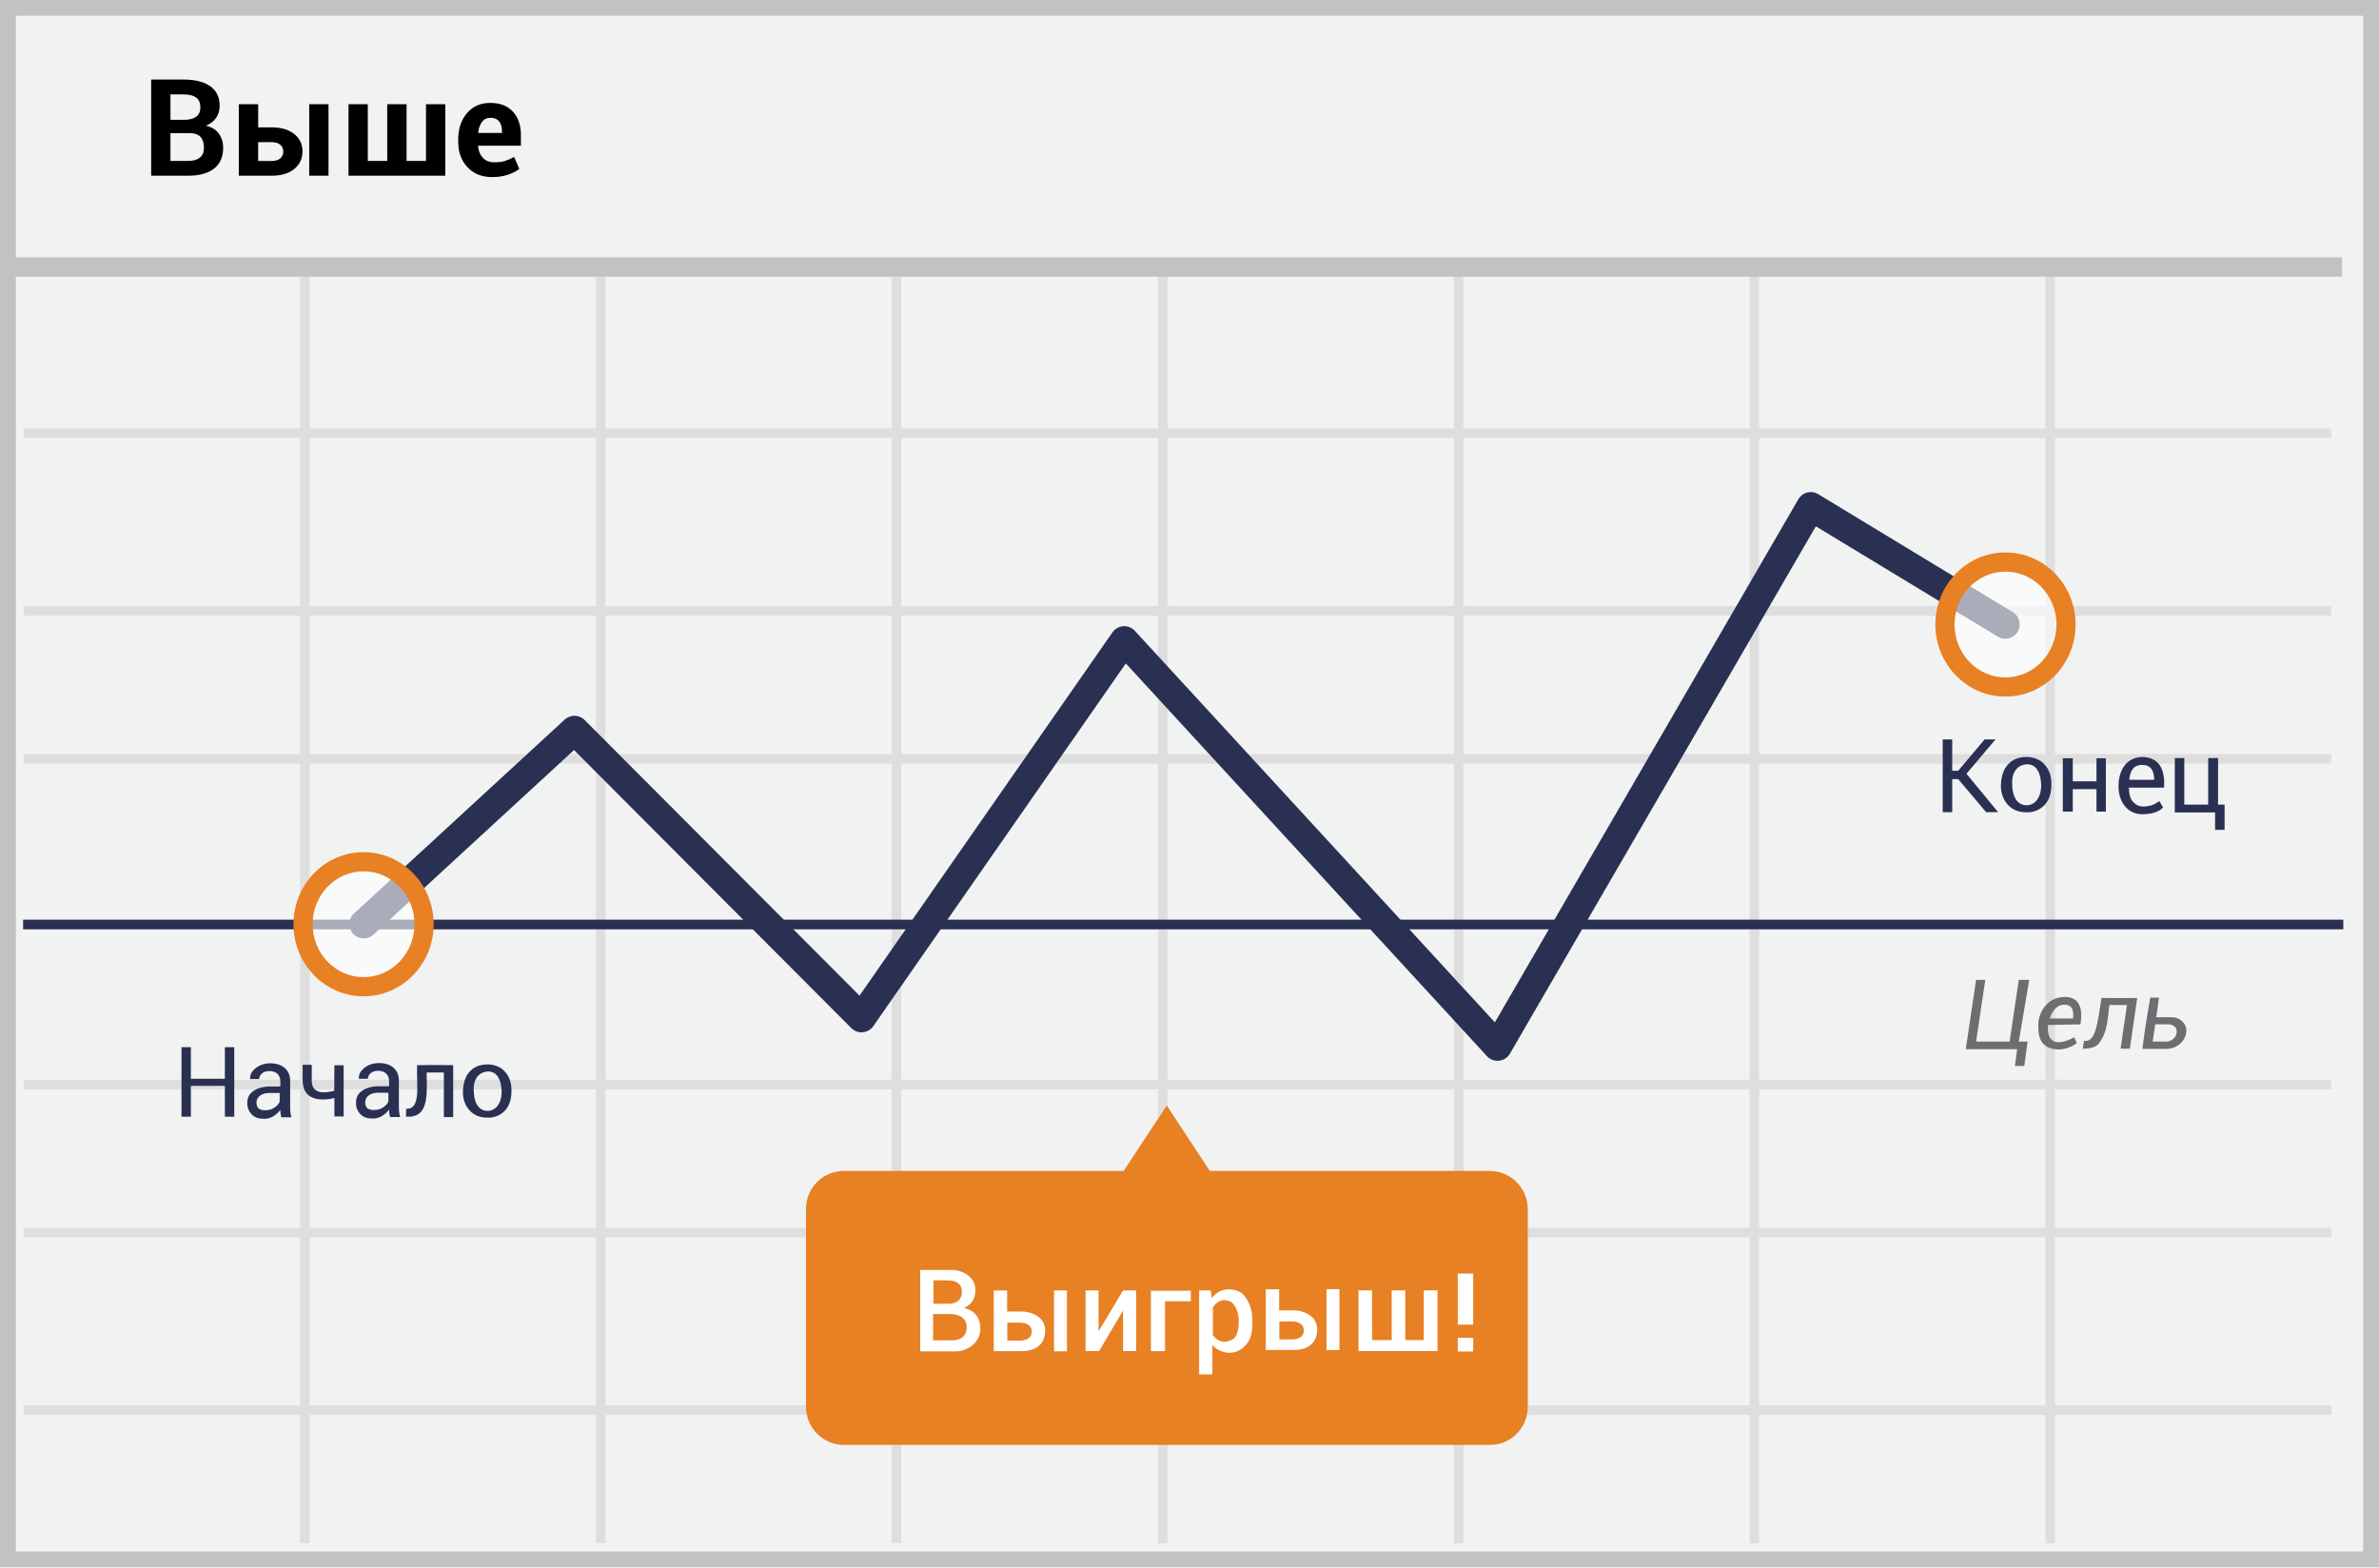
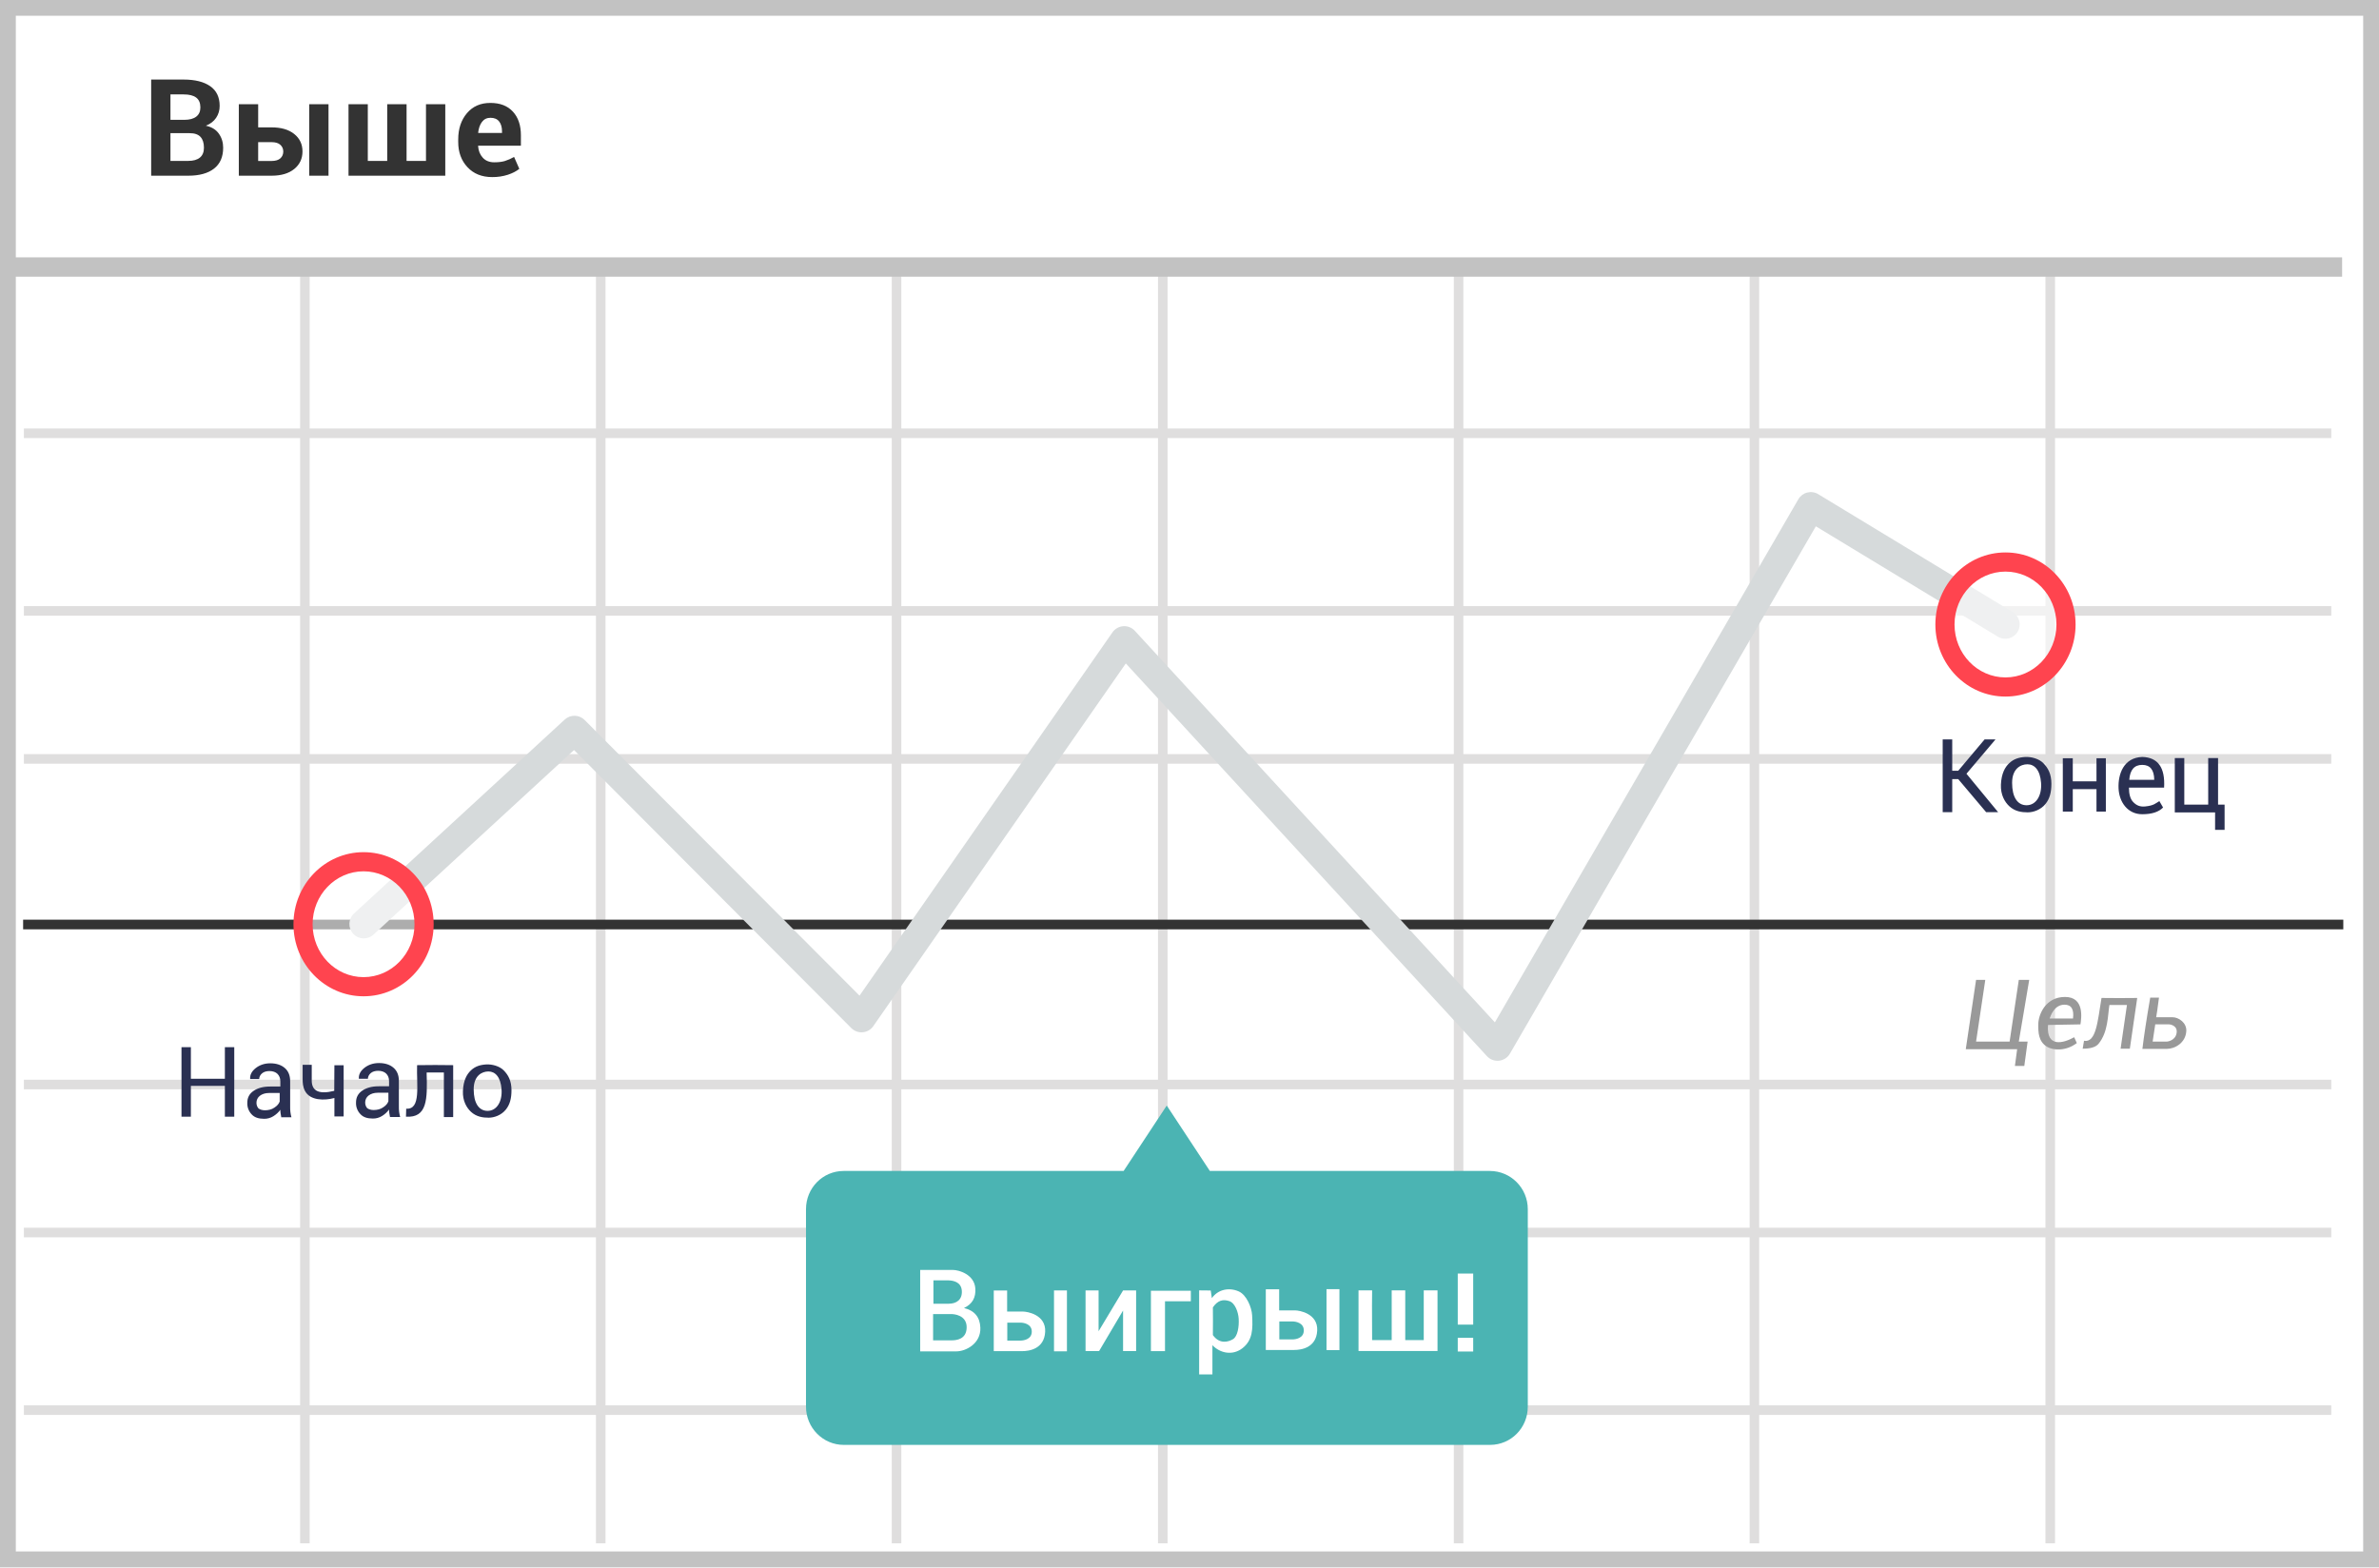
<svg xmlns="http://www.w3.org/2000/svg" width="299" height="197">
  <g fill="none" fill-rule="evenodd">
-     <path fill="#F1F2F2" d="M0 0h299v197H0z" />
+     <path fill="#fff" d="M0 0h299v197H0z" />
    <path d="M1.987 1.98v193.04h295.026V1.98H1.987zM299 0v197H0V0h299z" fill="#C2C2C2" fill-rule="nonzero" />
    <path d="M3 55.067v-1.204h290v1.204H3zm0 22.326v-1.204h290v1.204H3zm0 18.604v-1.204h290v1.204H3zm0 40.93v-1.203h290v1.204H3zm0 18.605v-1.204h290v1.204H3zm0 22.326v-1.204h290v1.204H3zM37.72 34h1.2v160h-1.2V34zm37.18 0h1.2v160h-1.2V34zm37.18 0h1.2v160h-1.2V34zm33.46 0h1.201v160h-1.2V34zm37.18 0h1.2v160h-1.2V34zm37.18 0h1.2v160h-1.2V34zm37.18 0h1.2v160h-1.2V34z" fill="#DFDEDE" fill-rule="nonzero" />
-     <path fill="#2A3052" fill-rule="nonzero" d="M2.906 116.82v-1.215h291.607v1.215z" />
+     <path fill="#333" fill-rule="nonzero" d="M2.906 116.82v-1.215h291.607v1.215z" />
    <path fill="#C2C2C2" fill-rule="nonzero" d="M.8 34.78v-2.43h293.563v2.43z" />
-     <path d="M187.24 147.191h-35.181l-5.419-8.223-5.418 8.223h-35.18c-2.635 0-4.742 2.14-4.742 4.807v24.82c0 2.666 2.145 4.807 4.741 4.807h81.236c2.634 0 4.741-2.14 4.741-4.807v-24.82c0-2.666-2.145-4.807-4.778-4.807z" fill="#E88024" />
+     <path d="M187.24 147.191h-35.181l-5.419-8.223-5.418 8.223h-35.18c-2.635 0-4.742 2.14-4.742 4.807v24.82c0 2.666 2.145 4.807 4.741 4.807h81.236c2.634 0 4.741-2.14 4.741-4.807v-24.82c0-2.666-2.145-4.807-4.778-4.807z" fill="#4BB4B3" />
    <g transform="translate(38 63)">
-       <path d="M34.145 31.28L8.915 54.506a1.805 1.805 0 0 1-2.444-2.656l26.505-24.4a1.805 1.805 0 0 1 2.5.054l34.551 34.651 31.793-45.67a1.805 1.805 0 0 1 2.81-.19l45.25 49.217L188.023-.245a1.805 1.805 0 0 1 2.497-.637l24.47 14.84a1.805 1.805 0 0 1-1.871 3.087L190.222 3.159l-38.45 66.286a1.805 1.805 0 0 1-2.89.316l-45.386-49.365-31.74 45.595a1.805 1.805 0 0 1-2.76.243L34.145 31.281z" fill="#2A3052" fill-rule="nonzero" />
+       <path d="M34.145 31.28L8.915 54.506a1.805 1.805 0 01-2.444-2.656l26.505-24.4a1.805 1.805 0 012.5.054l34.551 34.651 31.793-45.67a1.805 1.805 0 012.81-.19l45.25 49.217L188.023-.245a1.805 1.805 0 012.497-.637l24.47 14.84a1.805 1.805 0 01-1.871 3.087L190.222 3.159l-38.45 66.286a1.805 1.805 0 01-2.89.316l-45.386-49.365-31.74 45.595a1.805 1.805 0 01-2.76.243L34.145 31.281z" fill="#D6DADB" fill-rule="nonzero" />
      <ellipse fill="#FFF" opacity=".6" cx="214.055" cy="15.501" rx="7.608" ry="7.855" />
-       <path d="M214.055 24.56c-4.875 0-8.811-4.064-8.811-9.059 0-4.994 3.936-9.058 8.81-9.058 4.876 0 8.812 4.064 8.812 9.058 0 4.995-3.936 9.059-8.811 9.059zm0-2.407c3.528 0 6.404-2.97 6.404-6.652s-2.876-6.651-6.404-6.651-6.404 2.97-6.404 6.651c0 3.682 2.876 6.652 6.404 6.652z" fill="#E88024" fill-rule="nonzero" />
+       <path d="M214.055 24.56c-4.875 0-8.811-4.064-8.811-9.059 0-4.994 3.936-9.058 8.81-9.058 4.876 0 8.812 4.064 8.812 9.058 0 4.995-3.936 9.059-8.811 9.059zm0-2.407c3.528 0 6.404-2.97 6.404-6.652s-2.876-6.651-6.404-6.651-6.404 2.97-6.404 6.651c0 3.682 2.876 6.652 6.404 6.652z" fill="#FF444F" fill-rule="nonzero" />
      <ellipse fill="#FFF" opacity=".6" cx="7.692" cy="53.177" rx="7.608" ry="7.855" />
-       <path d="M7.693 62.235c-4.875 0-8.81-4.064-8.81-9.058s3.935-9.058 8.81-9.058 8.811 4.064 8.811 9.058-3.936 9.058-8.81 9.058zm0-2.407c3.528 0 6.404-2.97 6.404-6.651 0-3.682-2.876-6.652-6.404-6.652s-6.404 2.97-6.404 6.652 2.876 6.651 6.404 6.651z" fill="#E88024" fill-rule="nonzero" />
+       <path d="M7.693 62.235c-4.875 0-8.81-4.064-8.81-9.058s3.935-9.058 8.81-9.058 8.811 4.064 8.811 9.058-3.936 9.058-8.81 9.058zm0-2.407c3.528 0 6.404-2.97 6.404-6.651 0-3.682-2.876-6.652-6.404-6.652s-6.404 2.97-6.404 6.652 2.876 6.651 6.404 6.651z" fill="#FF444F" fill-rule="nonzero" />
    </g>
-     <path d="M35.267 139.953c-.032-.162-.032-.292-.032-.454-.228.325-.52.584-.876.811-.35.22-.755.333-1.168.325-.682 0-1.2-.163-1.558-.552a1.979 1.979 0 0 1-.551-1.46c0-.649.26-1.135.778-1.492.52-.357 1.2-.552 2.077-.552h1.298v-.649c0-.389-.13-.713-.357-.94-.227-.228-.584-.357-1.006-.357-.39 0-.714.097-.94.292-.228.194-.358.454-.358.713h-1.135v-.032c-.033-.487.194-.94.681-1.33.487-.39 1.103-.617 1.85-.617.745 0 1.362.195 1.816.584.454.39.681.941.681 1.655v3.212c0 .227 0 .454.033.681.032.227.065.454.13.649h-1.267v.065c-.032-.195-.065-.39-.097-.552h.001zm-1.964-.389c.422 0 .844-.097 1.168-.324.357-.228.584-.487.682-.78v-1.07h-1.33c-.487 0-.877.13-1.169.357a1.09 1.09 0 0 0-.421.876c0 .292.097.52.26.714.194.13.453.227.81.227zm15.628.357c-.032-.162-.032-.292-.032-.454a3.02 3.02 0 0 1-.876.811c-.35.22-.755.333-1.168.325-.681 0-1.2-.163-1.557-.552a1.979 1.979 0 0 1-.552-1.46c0-.649.26-1.135.779-1.492s1.2-.552 2.076-.552h1.298v-.649c0-.39-.13-.714-.357-.94-.227-.228-.584-.357-1.006-.357-.389 0-.713.097-.94.292-.228.194-.357.454-.357.713h-1.136v-.032c-.032-.487.195-.941.681-1.33.487-.39 1.103-.617 1.85-.617.746 0 1.362.195 1.816.584.455.39.682.941.682 1.655v3.212c0 .227 0 .454.032.681.033.227.065.454.13.649h-1.265v.065c-.033-.195-.065-.39-.098-.552zm-1.963-.39c.421 0 .843-.096 1.168-.324.356-.227.584-.486.68-.778v-1.07h-1.33c-.486 0-.875.129-1.167.356a1.09 1.09 0 0 0-.422.876c0 .292.097.52.26.714.194.13.454.227.81.227l.001-.001zm14.158-5.73c.732-.04 1.658.214 2.176.74.573.581.983 1.305.983 2.5 0 1.057-.211 1.82-.711 2.439-.566.698-1.446 1.017-2.16 1.017-.74 0-1.544-.116-2.22-.74-.552-.51-1.063-1.386-1.012-2.608.056-1.35.49-2.12 1.013-2.608.527-.493 1.147-.697 1.93-.74h.001zm.263.883c-.84 0-1.854.548-1.854 2.246s.626 2.708 1.751 2.708 1.864-1.143 1.75-2.708c-.114-1.566-.807-2.246-1.647-2.246zm-33.126-3.053h1.18v8.738h-1.18v-3.87H23.99v3.87h-1.18v-8.738h1.18v3.971h4.273v-3.971zm9.773 2.217c.294.002.676.002 1.144 0v1.974c-.002 1.34.941 1.772 2.828 1.297l.02-3.212h1.163v6.429h-1.162c.007-.937.007-1.71 0-2.316-1.228.332-3.057.354-3.703-.899-.264-.511-.285-.996-.29-1.462a76.483 76.483 0 0 1 0-1.81v-.001zm13.017 5.515c.01.277-.03.509-.03 1.006 2.674.17 2.708-2.16 2.595-5.552l2.17-.003v5.603h1.169v-6.524a131.184 131.184 0 0 0-4.536 0c-.082 2.532.516 5.61-1.367 5.47h-.001zm220.938-40.361h-4.419c0 .82.168 1.413.502 1.779.44.48.904.654 1.539.591 1.11-.11 1.324-.408 1.783-.67l.468.802c-.547.565-1.421.847-2.624.847-1.803 0-2.902-1.494-2.974-3.273-.071-1.778.639-3.842 2.974-3.929 1.98.053 2.897 1.337 2.75 3.853h.001zm-1.24-.978c-.013-1.252-.516-1.877-1.51-1.877-.992 0-1.535.625-1.628 1.877h3.138zm-16.208-2.871c.76-.041 1.723.223 2.262.77.596.604 1.021 1.356 1.021 2.597 0 1.1-.22 1.894-.74 2.536-.587.726-1.501 1.058-2.244 1.058-.77 0-1.605-.121-2.307-.77-.574-.53-1.106-1.44-1.053-2.71.059-1.404.51-2.204 1.053-2.711.549-.513 1.193-.725 2.007-.77h.001zm.273.918c-.872 0-1.928.57-1.928 2.334 0 1.766.651 2.816 1.821 2.816s1.937-1.188 1.819-2.816c-.119-1.627-.84-2.334-1.712-2.334zm18.519-.785h1.194v5.854h3.005v-5.854h1.239v5.854h.821v3.177h-1.195v-2.194h-5.064v-6.837zm-29.171-2.343h1.198v3.94h.755l3.316-3.94h1.371l-3.653 4.318 3.98 4.83h-1.506l-3.508-4.153h-.755v4.153h-1.198v-9.148zm15.097 2.372h1.252v2.898h2.98v-2.898h1.177v6.701h-1.177v-2.819h-2.98v2.82h-1.252v-6.702z" fill="#2A3052" fill-rule="nonzero" />
-     <path d="M260.691 130.382c.068.165.146.342.33.733-1.387 1.056-2.982.912-3.727.475-1.123-.658-1.123-1.88-1.117-2.824.007-1.205.893-3.447 3.36-3.447 2.466 0 2.062 2.664 1.941 3.447-.252 0-1.612.025-4.08.074-.229 2.93 1.984 2.275 3.293 1.542zm-.148-2.356c.143-1.157-.212-1.735-1.066-1.735-1.282 0-1.731 1.358-1.875 1.735h2.941zm-12.184-4.857h1.158l-1.158 7.761h4.215l1.155-7.761h1.31l-1.31 7.761h1.108l-.417 3.061h-1.179l.28-2.102h-6.457l1.295-8.72zm18.164 8.654h1.162l.927-6.377c-1.469.02-2.965.02-4.489 0-.498 3.048-.686 5.647-2.199 5.384l-.166.993c.99 0 1.652-.203 1.985-.607 1.222-1.481 1.163-3.58 1.373-4.887h2.205l-.798 5.494zm3.724-6.422h1.1c-.19 1.453-.307 2.274-.353 2.464h2.017c.849 0 1.824.72 1.77 1.733-.078 1.483-1.416 2.25-2.47 2.25h-3.048c.203-1.682.531-3.831.984-6.447zm.304 5.533h1.71c.259 0 1.16-.177 1.302-1.086.142-.91-.755-1.086-.982-1.086h-1.703l-.327 2.172z" fill="#6D6E71" fill-rule="nonzero" />
+     <path d="M35.267 139.953c-.032-.162-.032-.292-.032-.454-.228.325-.52.584-.876.811-.35.22-.755.333-1.168.325-.682 0-1.2-.163-1.558-.552a1.979 1.979 0 01-.551-1.46c0-.649.26-1.135.778-1.492.52-.357 1.2-.552 2.077-.552h1.298v-.649c0-.389-.13-.713-.357-.94-.227-.228-.584-.357-1.006-.357-.39 0-.714.097-.94.292-.228.194-.358.454-.358.713h-1.135v-.032c-.033-.487.194-.94.681-1.33.487-.39 1.103-.617 1.85-.617.745 0 1.362.195 1.816.584.454.39.681.941.681 1.655v3.212c0 .227 0 .454.033.681.032.227.065.454.13.649h-1.267v.065c-.032-.195-.065-.39-.097-.552h.001zm-1.964-.389c.422 0 .844-.097 1.168-.324.357-.228.584-.487.682-.78v-1.07h-1.33c-.487 0-.877.13-1.169.357a1.09 1.09 0 00-.421.876c0 .292.097.52.26.714.194.13.453.227.81.227zm15.628.357c-.032-.162-.032-.292-.032-.454a3.02 3.02 0 01-.876.811c-.35.22-.755.333-1.168.325-.681 0-1.2-.163-1.557-.552a1.979 1.979 0 01-.552-1.46c0-.649.26-1.135.779-1.492s1.2-.552 2.076-.552h1.298v-.649c0-.39-.13-.714-.357-.94-.227-.228-.584-.357-1.006-.357-.389 0-.713.097-.94.292-.228.194-.357.454-.357.713h-1.136v-.032c-.032-.487.195-.941.681-1.33.487-.39 1.103-.617 1.85-.617.746 0 1.362.195 1.816.584.455.39.682.941.682 1.655v3.212c0 .227 0 .454.032.681.033.227.065.454.13.649h-1.265v.065c-.033-.195-.065-.39-.098-.552zm-1.963-.39c.421 0 .843-.096 1.168-.324.356-.227.584-.486.68-.778v-1.07h-1.33c-.486 0-.875.129-1.167.356a1.09 1.09 0 00-.422.876c0 .292.097.52.26.714.194.13.454.227.81.227l.001-.001zm14.158-5.73c.732-.04 1.658.214 2.176.74.573.581.983 1.305.983 2.5 0 1.057-.211 1.82-.711 2.439-.566.698-1.446 1.017-2.16 1.017-.74 0-1.544-.116-2.22-.74-.552-.51-1.063-1.386-1.012-2.608.056-1.35.49-2.12 1.013-2.608.527-.493 1.147-.697 1.93-.74h.001zm.263.883c-.84 0-1.854.548-1.854 2.246s.626 2.708 1.751 2.708 1.864-1.143 1.75-2.708c-.114-1.566-.807-2.246-1.647-2.246zm-33.126-3.053h1.18v8.738h-1.18v-3.87H23.99v3.87h-1.18v-8.738h1.18v3.971h4.273v-3.971zm9.773 2.217c.294.002.676.002 1.144 0v1.974c-.002 1.34.941 1.772 2.828 1.297l.02-3.212h1.163v6.429h-1.162c.007-.937.007-1.71 0-2.316-1.228.332-3.057.354-3.703-.899-.264-.511-.285-.996-.29-1.462a76.483 76.483 0 010-1.81v-.001zm13.017 5.515c.01.277-.03.509-.03 1.006 2.674.17 2.708-2.16 2.595-5.552l2.17-.003v5.603h1.169v-6.524a131.184 131.184 0 00-4.536 0c-.082 2.532.516 5.61-1.367 5.47h-.001zm220.938-40.361h-4.419c0 .82.168 1.413.502 1.779.44.48.904.654 1.539.591 1.11-.11 1.324-.408 1.783-.67l.468.802c-.547.565-1.421.847-2.624.847-1.803 0-2.902-1.494-2.974-3.273-.071-1.778.639-3.842 2.974-3.929 1.98.053 2.897 1.337 2.75 3.853h.001zm-1.24-.978c-.013-1.252-.516-1.877-1.51-1.877-.992 0-1.535.625-1.628 1.877h3.138zm-16.208-2.871c.76-.041 1.723.223 2.262.77.596.604 1.021 1.356 1.021 2.597 0 1.1-.22 1.894-.74 2.536-.587.726-1.501 1.058-2.244 1.058-.77 0-1.605-.121-2.307-.77-.574-.53-1.106-1.44-1.053-2.71.059-1.404.51-2.204 1.053-2.711.549-.513 1.193-.725 2.007-.77h.001zm.273.918c-.872 0-1.928.57-1.928 2.334 0 1.766.651 2.816 1.821 2.816s1.937-1.188 1.819-2.816c-.119-1.627-.84-2.334-1.712-2.334zm18.519-.785h1.194v5.854h3.005v-5.854h1.239v5.854h.821v3.177h-1.195v-2.194h-5.064v-6.837zm-29.171-2.343h1.198v3.94h.755l3.316-3.94h1.371l-3.653 4.318 3.98 4.83h-1.506l-3.508-4.153h-.755v4.153h-1.198v-9.148zm15.097 2.372h1.252v2.898h2.98v-2.898h1.177v6.701h-1.177v-2.819h-2.98v2.82h-1.252v-6.702z" fill="#2A3052" fill-rule="nonzero" />
+     <path d="M260.691 130.382c.068.165.146.342.33.733-1.387 1.056-2.982.912-3.727.475-1.123-.658-1.123-1.88-1.117-2.824.007-1.205.893-3.447 3.36-3.447 2.466 0 2.062 2.664 1.941 3.447-.252 0-1.612.025-4.08.074-.229 2.93 1.984 2.275 3.293 1.542zm-.148-2.356c.143-1.157-.212-1.735-1.066-1.735-1.282 0-1.731 1.358-1.875 1.735h2.941zm-12.184-4.857h1.158l-1.158 7.761h4.215l1.155-7.761h1.31l-1.31 7.761h1.108l-.417 3.061h-1.179l.28-2.102h-6.457l1.295-8.72zm18.164 8.654h1.162l.927-6.377c-1.469.02-2.965.02-4.489 0-.498 3.048-.686 5.647-2.199 5.384l-.166.993c.99 0 1.652-.203 1.985-.607 1.222-1.481 1.163-3.58 1.373-4.887h2.205l-.798 5.494zm3.724-6.422h1.1c-.19 1.453-.307 2.274-.353 2.464h2.017c.849 0 1.824.72 1.77 1.733-.078 1.483-1.416 2.25-2.47 2.25h-3.048c.203-1.682.531-3.831.984-6.447zm.304 5.533h1.71c.259 0 1.16-.177 1.302-1.086.142-.91-.755-1.086-.982-1.086h-1.703l-.327 2.172z" fill="#999" fill-rule="nonzero" />
    <path d="M185.156 166.508h-1.941v-6.422h1.94l.001 6.422zm0 3.379h-1.941v-1.725h1.94l.001 1.725zm-69.504-10.252h4.121c.746 0 2.678.564 2.808 2.312.086 1.166-.388 1.99-1.423 2.472 1.323.32 2.008 1.148 2.056 2.48.072 2-1.829 2.972-3.03 2.972h-4.532v-10.236zm1.624 8.848h2.329c.556 0 1.888-.103 1.888-1.65 0-1.548-1.642-1.65-1.888-1.65h-2.33v3.3h.001zm.04-7.538v2.936h1.912c.999 0 1.72-.514 1.658-1.606-.062-1.092-1.001-1.306-1.658-1.33h-1.912zm7.583 1.272h1.68v2.65h2.011c.485 0 2.885.375 2.77 2.544-.115 2.169-2.019 2.43-2.89 2.43h-3.57v-7.624h-.001zm1.7 4.04v2.258h1.65c.413 0 1.428-.156 1.428-1.129s-1.037-1.129-1.427-1.129h-1.652.001zm32.49-4.188h1.68v2.65h2.011c.485 0 2.885.375 2.77 2.544-.115 2.168-2.018 2.43-2.89 2.43h-3.57v-7.624h-.001zm1.7 4.04v2.258h1.65c.413 0 1.428-.156 1.428-1.129s-1.037-1.129-1.427-1.129h-1.652.001zm-28.318-3.899h1.625v7.656h-1.625v-7.656zm34.249-.157h1.624v7.656h-1.624v-7.656zm-30.285.16h1.639v5.125l3.077-5.125h1.64v7.619h-1.64v-5.097l-3.014 5.097h-1.702v-7.619zm13.233.034v1.33h-3.247v6.26h-1.771v-7.59h5.018zm1.044-.044l1.458.015.14.964c.763-1.1 2.155-1.386 3.372-.853.994.436 1.631 2.012 1.687 2.984.102 1.76.071 3.13-1.185 4.135-1.256 1.004-2.857.65-3.804-.357v3.679h-1.668v-10.567zm1.726 2.138c.021.976.007 2.18 0 3.48.862 1.212 1.997.845 2.537.511.564-.347.772-1.528.705-2.59-.048-.745-.422-1.945-1.187-2.194-.771-.25-1.438-.111-2.055.793zm18.305-2.136v7.623h9.928v-7.623h-1.73v6.248h-2.325v-6.248h-1.704v6.248h-2.46c-.02-3.649-.02-5.732 0-6.248h-1.709z" fill="#FFF" fill-rule="nonzero" />
-     <path d="M19 22.086V10h4.084c1.422 0 2.532.277 3.329.83.797.553 1.195 1.38 1.195 2.482 0 .559-.148 1.058-.444 1.498-.296.44-.726.77-1.29.992.724.155 1.268.487 1.63.996.363.51.544 1.099.544 1.768 0 1.157-.382 2.033-1.146 2.627-.763.595-1.845.893-3.245.893H19zm2.424-5.346v3.486h2.233c.642 0 1.132-.14 1.47-.419.337-.28.505-.693.505-1.24 0-.593-.143-1.045-.431-1.358-.288-.313-.742-.469-1.362-.469h-2.415zm0-1.677h1.743c.648 0 1.146-.132 1.494-.398.349-.266.523-.653.523-1.162 0-.56-.175-.971-.527-1.237-.351-.266-.876-.398-1.573-.398h-1.66v3.195zm11.023.947h1.686c1.207 0 2.156.278 2.848.834.691.556 1.037 1.285 1.037 2.187 0 .913-.346 1.65-1.037 2.212-.692.562-1.641.843-2.848.843h-4.117v-8.983h2.432v2.906l-.001.001zm8.84 6.076h-2.423v-8.983h2.424v8.982l-.001.001zm-8.84-4.217v2.366h1.686c.493 0 .861-.111 1.104-.332.244-.222.366-.507.366-.855 0-.338-.122-.619-.366-.843-.243-.224-.611-.336-1.104-.336h-1.686zm13.78-4.765v7.122h2.44v-7.122h2.432v7.122h2.44v-7.122h2.425v8.982H43.803v-8.983h2.424v.001zm15.63 9.156c-1.295 0-2.33-.415-3.104-1.245-.775-.83-1.163-1.884-1.163-3.163v-.332c0-1.333.367-2.432 1.1-3.295.734-.863 1.717-1.292 2.951-1.287 1.212 0 2.153.366 2.823 1.096.67.73 1.004 1.718 1.004 2.963v1.32h-5.362l-.017.05c.044.592.242 1.08.593 1.461.352.382.83.573 1.432.573.537 0 .983-.054 1.337-.162.404-.13.793-.3 1.162-.51l.656 1.493c-.366.3-.844.547-1.436.743a6.249 6.249 0 0 1-1.976.295zm-.216-7.454c-.448 0-.802.172-1.062.515s-.42.794-.482 1.353l.025.041h2.972v-.216c0-.514-.12-.925-.361-1.232-.24-.307-.605-.461-1.092-.461z" fill="#000" fill-rule="nonzero" />
+     <path d="M19 22.086V10h4.084c1.422 0 2.532.277 3.329.83.797.553 1.195 1.38 1.195 2.482 0 .559-.148 1.058-.444 1.498-.296.44-.726.77-1.29.992.724.155 1.268.487 1.63.996.363.51.544 1.099.544 1.768 0 1.157-.382 2.033-1.146 2.627-.763.595-1.845.893-3.245.893H19zm2.424-5.346v3.486h2.233c.642 0 1.132-.14 1.47-.419.337-.28.505-.693.505-1.24 0-.593-.143-1.045-.431-1.358-.288-.313-.742-.469-1.362-.469h-2.415zm0-1.677h1.743c.648 0 1.146-.132 1.494-.398.349-.266.523-.653.523-1.162 0-.56-.175-.971-.527-1.237-.351-.266-.876-.398-1.573-.398h-1.66v3.195zm11.023.947h1.686c1.207 0 2.156.278 2.848.834.691.556 1.037 1.285 1.037 2.187 0 .913-.346 1.65-1.037 2.212-.692.562-1.641.843-2.848.843h-4.117v-8.983h2.432v2.906l-.001.001zm8.84 6.076h-2.423v-8.983h2.424v8.982l-.001.001zm-8.84-4.217v2.366h1.686c.493 0 .861-.111 1.104-.332.244-.222.366-.507.366-.855 0-.338-.122-.619-.366-.843-.243-.224-.611-.336-1.104-.336h-1.686zm13.78-4.765v7.122h2.44v-7.122h2.432v7.122h2.44v-7.122h2.425v8.982H43.803v-8.983h2.424v.001zm15.63 9.156c-1.295 0-2.33-.415-3.104-1.245-.775-.83-1.163-1.884-1.163-3.163v-.332c0-1.333.367-2.432 1.1-3.295.734-.863 1.717-1.292 2.951-1.287 1.212 0 2.153.366 2.823 1.096.67.73 1.004 1.718 1.004 2.963v1.32h-5.362l-.017.05c.044.592.242 1.08.593 1.461.352.382.83.573 1.432.573.537 0 .983-.054 1.337-.162.404-.13.793-.3 1.162-.51l.656 1.493c-.366.3-.844.547-1.436.743a6.249 6.249 0 01-1.976.295zm-.216-7.454c-.448 0-.802.172-1.062.515s-.42.794-.482 1.353l.025.041h2.972v-.216c0-.514-.12-.925-.361-1.232-.24-.307-.605-.461-1.092-.461z" fill="#333" fill-rule="nonzero" />
  </g>
</svg>
